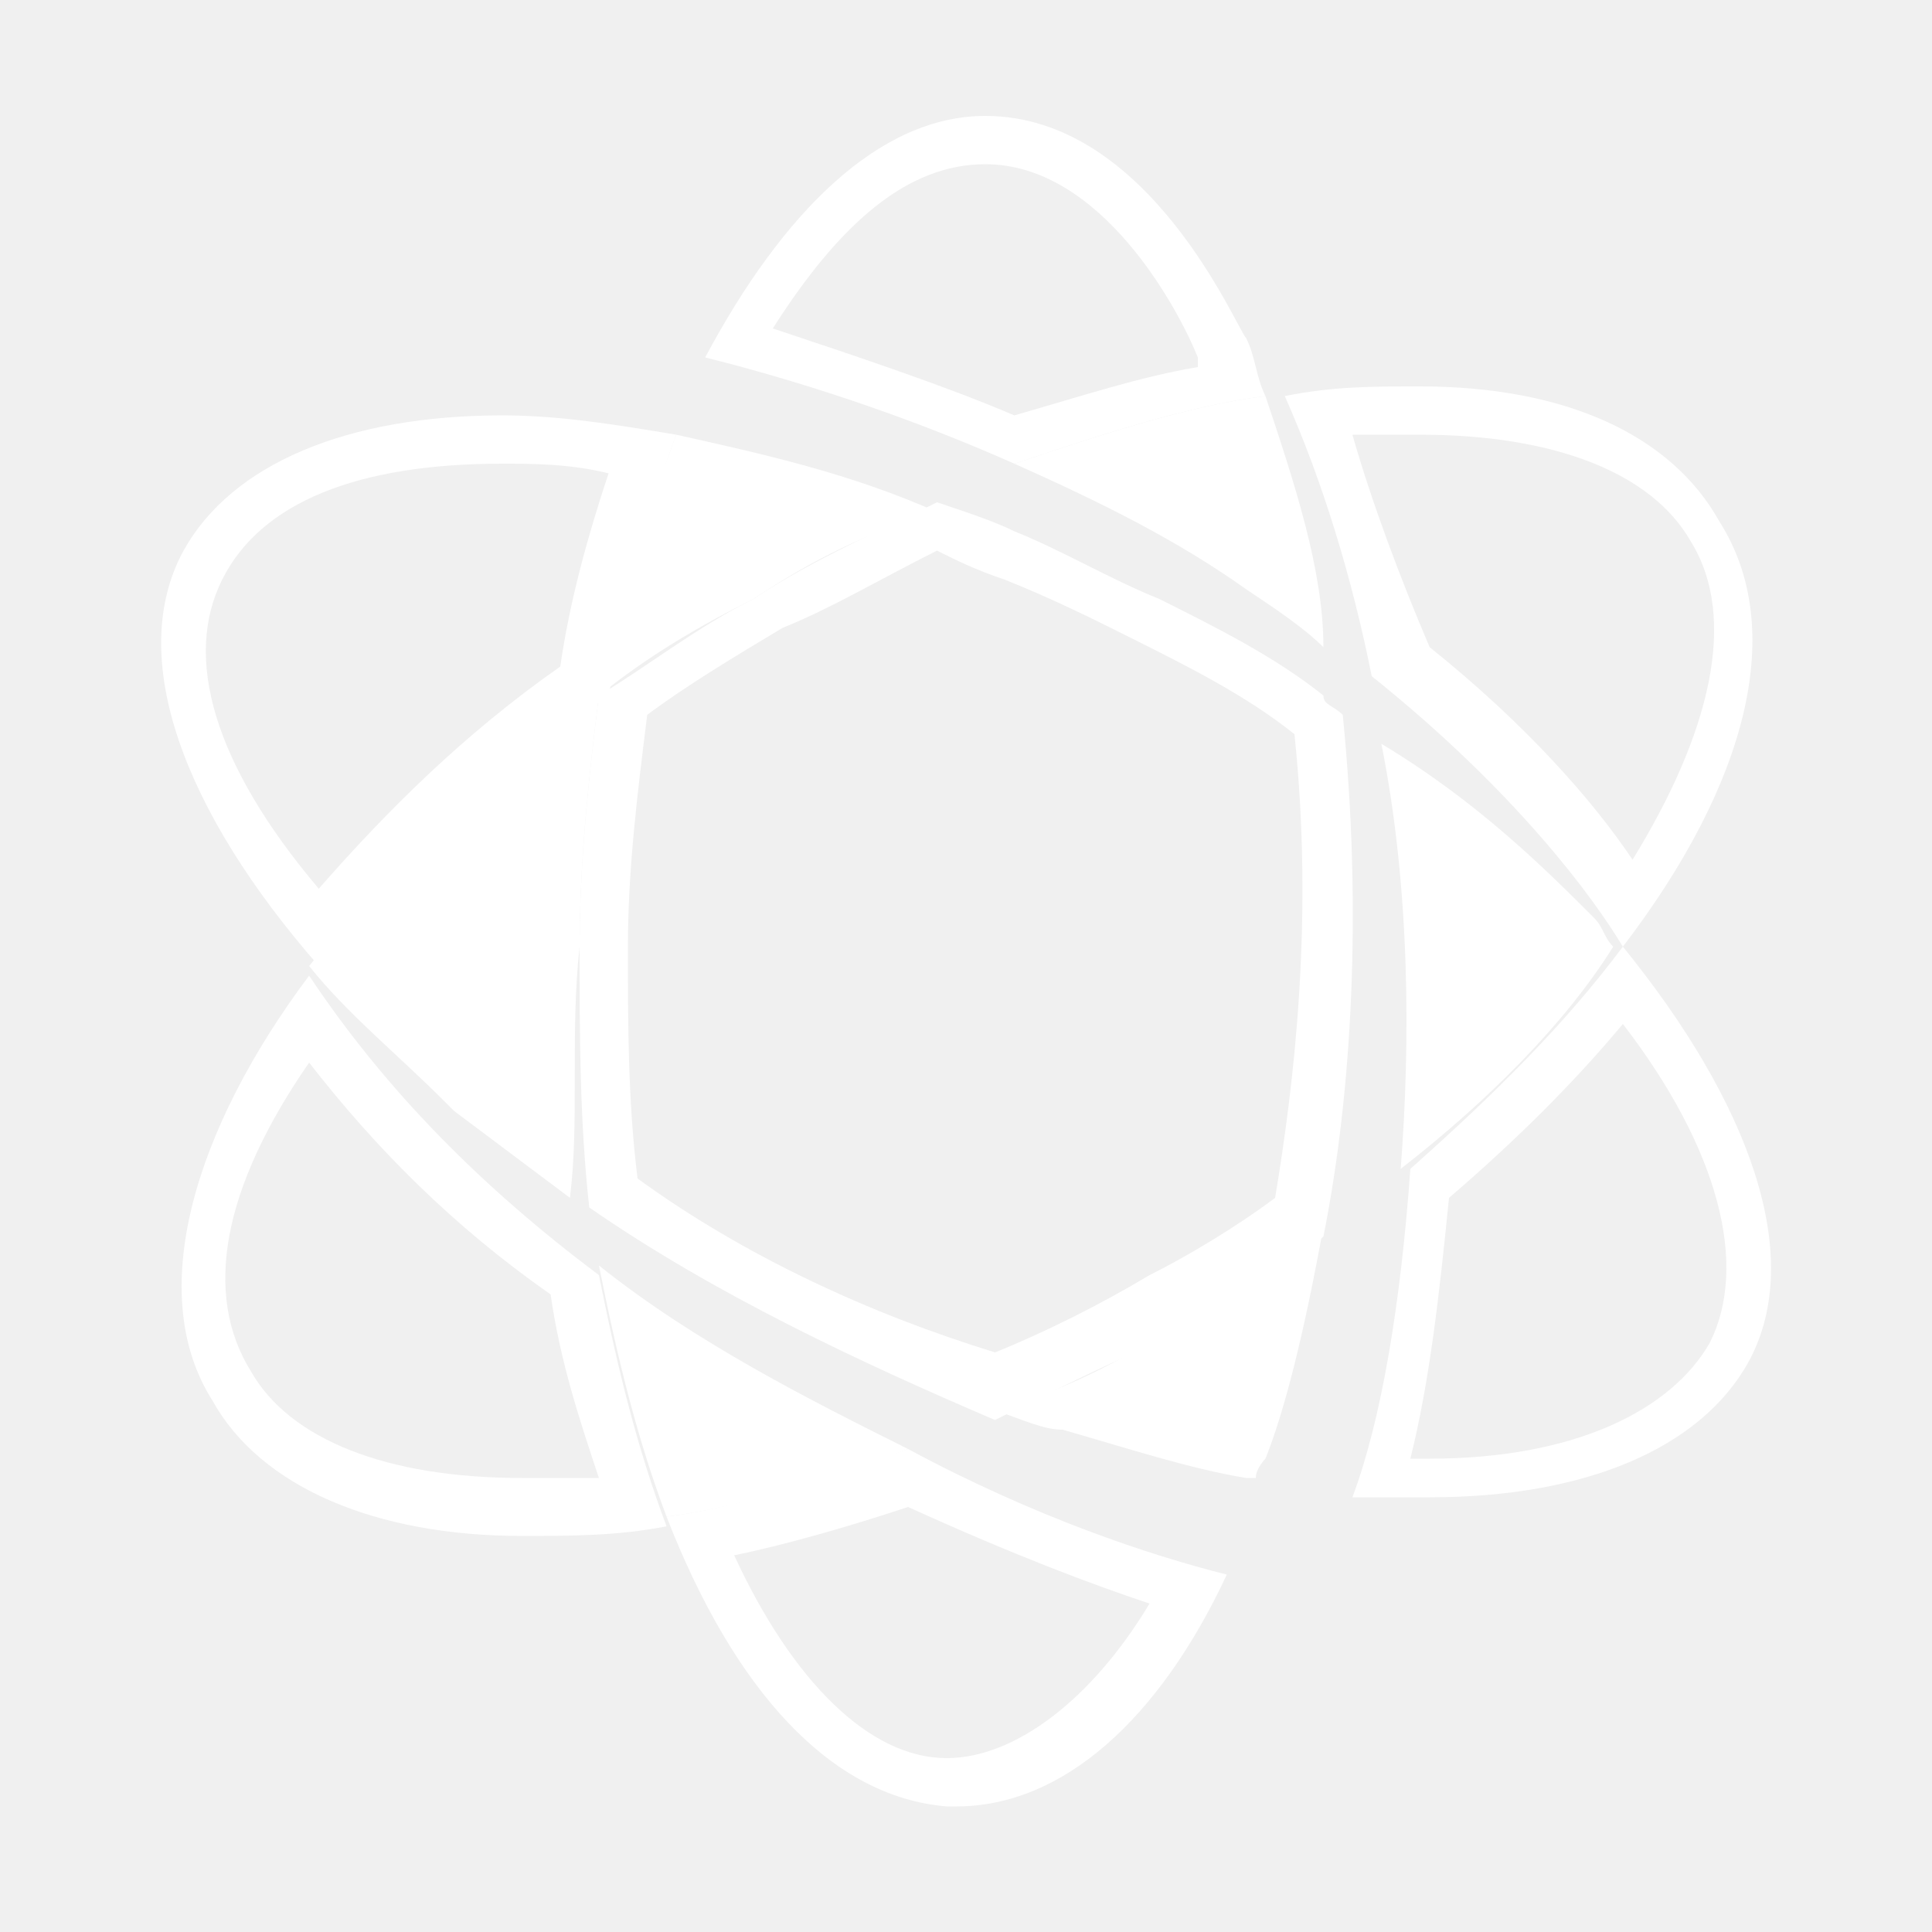
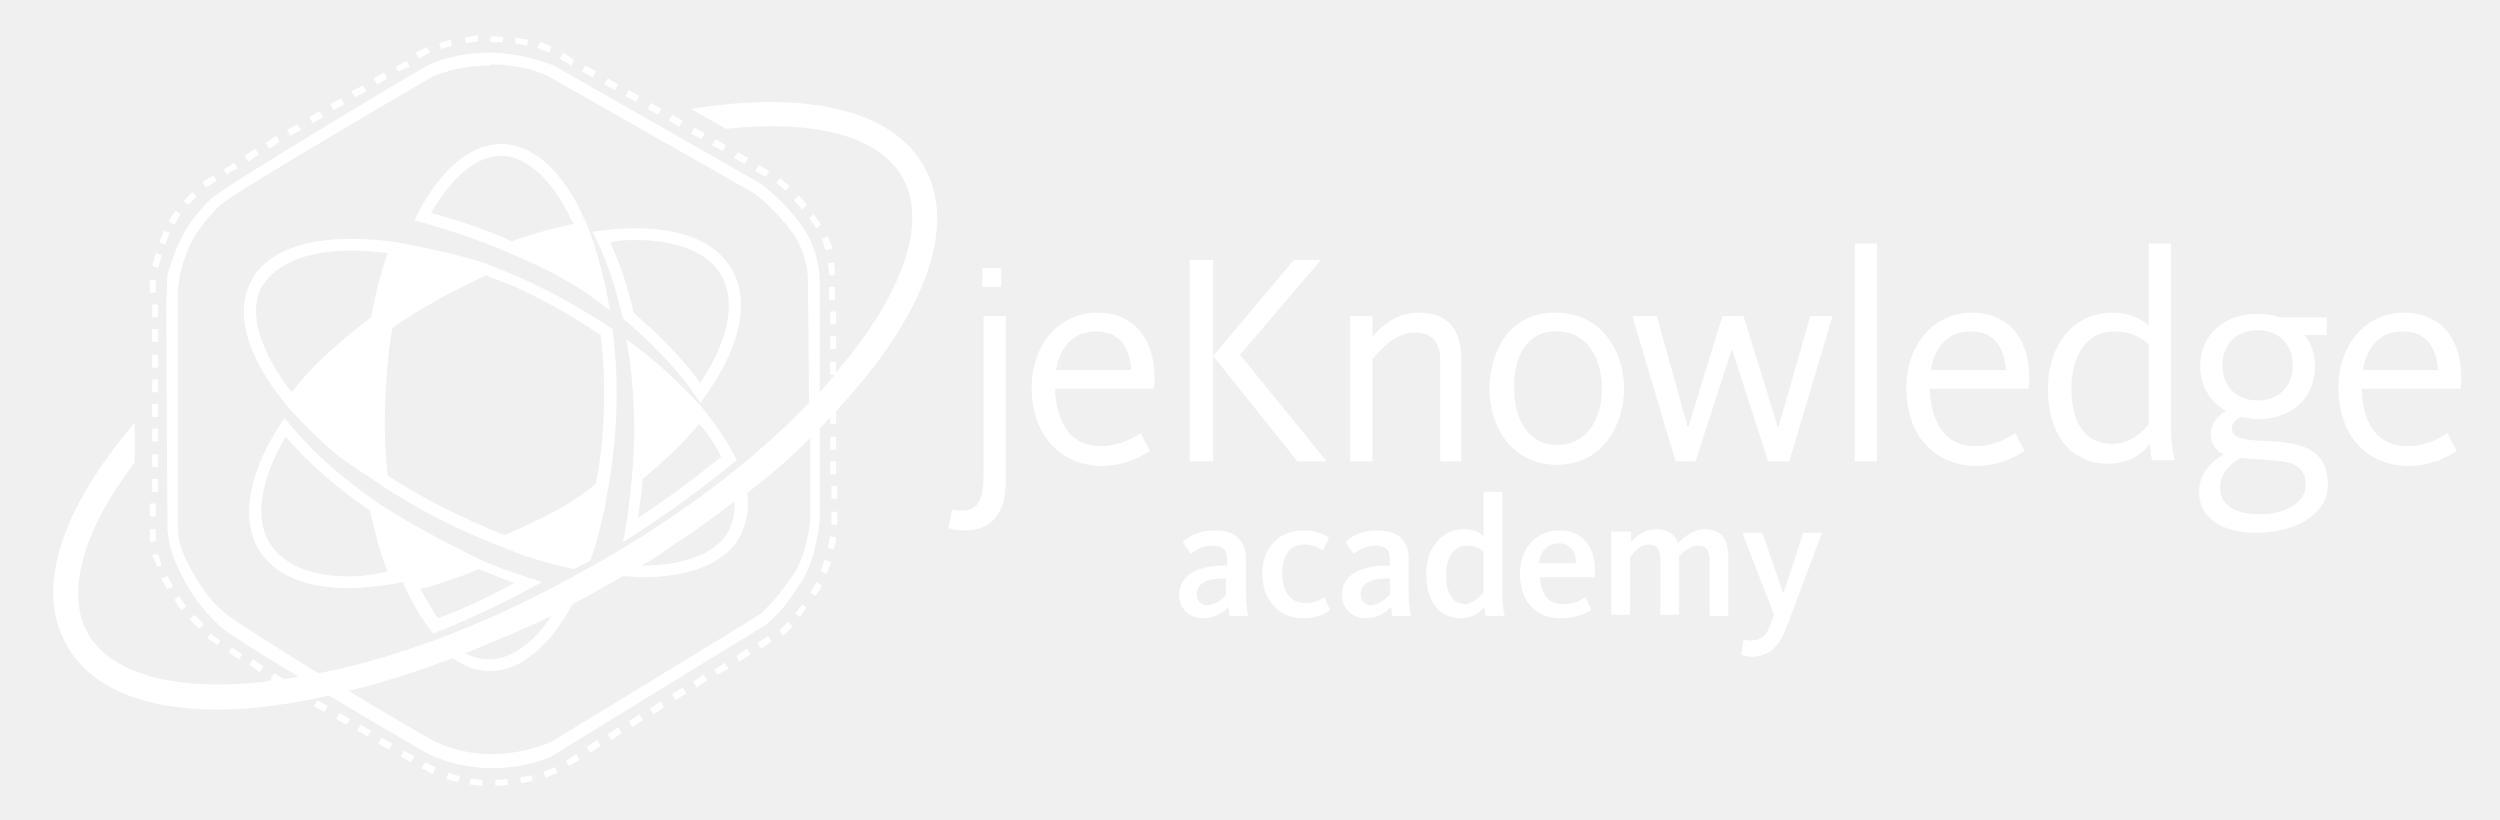
- <svg xmlns="http://www.w3.org/2000/svg" version="1.1" id="Camada_1" x="0px" y="0px" viewBox="0 0 20 20" style="enable-background:new 0 0 20 20;" xml:space="preserve">
+ <svg xmlns="http://www.w3.org/2000/svg" version="1.1" x="0px" y="0px" viewBox="57 41.5 213.5 70" style="enable-background:new 57 41.5 213.5 70;" xml:space="preserve">
  <style type="text/css">
	.st0{fill:#FFFFFF;}
</style>
-   <g id="_x3C_Marca_x3E__20_">
-     <g>
-       <g>
-         <path class="st0" d="M9.7,5.7c0.2,0.1,0.4,0.2,0.7,0.3c0.5,0.2,0.9,0.4,1.3,0.6c0.6,0.3,1.2,0.6,1.7,1l0,0c0.2,1.9,0,3.6-0.2,4.8     c-0.4,0.3-0.9,0.6-1.3,0.8c-0.5,0.3-1.1,0.6-1.6,0.8C9,13.6,7.7,13,6.6,12.2c-0.1-0.8-0.1-1.6-0.1-2.4c0-0.8,0.1-1.6,0.2-2.4     c0.4-0.3,0.9-0.6,1.4-0.9C8.6,6.3,9.1,6,9.7,5.7 M9.7,5.2C9.1,5.5,8.4,5.8,7.8,6.2c-0.6,0.3-1.1,0.7-1.6,1C6.1,8,6,8.9,6,9.8     c0,0.9,0,1.8,0.1,2.7c1.3,0.9,2.8,1.6,4.2,2.2c0.6-0.3,1.2-0.6,1.9-0.9c0.5-0.3,1.1-0.6,1.5-1c0.3-1.5,0.4-3.4,0.2-5.4     c-0.1-0.1-0.2-0.1-0.2-0.2c-0.5-0.4-1.1-0.7-1.7-1C11.5,6,11,5.7,10.5,5.5C10.3,5.4,10,5.3,9.7,5.2L9.7,5.2z" />
+   <g id="Camada_2">
+ </g>
+   <g id="Camada_1">
+     <g id="_x3C_Logo_x3E__1_">
+       <g id="_x3C_Logo_Ass_x3E__1_">
+         <g id="_x3C_Assinatura_x3E__1_">
+           <path class="st0" d="M157.7,92.3c0-1.9,2-2.5,3.8-2.5h0.3v-0.5c0-0.9-0.4-1.2-1.3-1.2c-0.7,0-1.3,0.3-1.8,0.7l-0.7-1      c0.6-0.6,1.5-1,2.7-1c1.8,0,2.7,0.8,2.7,2.5v2.9c0,0.8,0.1,1.5,0.2,1.9H162c0-0.2-0.1-0.6-0.1-0.8c-0.4,0.5-1.2,1-2.1,1      C158.6,94.3,157.7,93.5,157.7,92.3z M161.7,92.3v-1.4h-0.3c-1.3,0-2.2,0.4-2.2,1.4c0,0.6,0.5,0.9,0.9,0.9      C160.9,93.1,161.4,92.7,161.7,92.3z" />
+           <path class="st0" d="M164.8,90.5c0-2.4,1.6-3.7,3.5-3.7c1.2,0,1.8,0.4,2.2,0.6l-0.5,1.1c-0.4-0.2-0.8-0.5-1.6-0.5      c-1.3,0-1.9,1-1.9,2.5c0,1.4,0.6,2.5,2,2.5c0.9,0,1.4-0.4,1.6-0.5l0.5,1.1c-0.3,0.2-1,0.7-2.3,0.7      C166.1,94.3,164.8,92.6,164.8,90.5z" />
+           <path class="st0" d="M171.6,92.3c0-1.9,2-2.5,3.8-2.5h0.3v-0.5c0-0.9-0.4-1.2-1.3-1.2c-0.7,0-1.3,0.3-1.8,0.7l-0.7-1      c0.6-0.6,1.5-1,2.7-1c1.8,0,2.7,0.8,2.7,2.5v2.9c0,0.8,0.1,1.5,0.2,1.9h-1.6c0-0.2-0.1-0.6-0.1-0.8c-0.4,0.5-1.2,1-2.1,1      C172.5,94.3,171.6,93.5,171.6,92.3z M175.7,92.3v-1.4h-0.3c-1.3,0-2.2,0.4-2.2,1.4c0,0.6,0.5,0.9,0.9,0.9      C174.8,93.1,175.3,92.7,175.7,92.3z" />
+           <path class="st0" d="M178.8,90.5c0-2.3,1.4-3.8,3.2-3.8c0.8,0,1.3,0.2,1.7,0.6v-3.8h1.6v8.8c0,0.7,0.1,1.4,0.2,1.8h-1.6      c-0.1-0.2-0.1-0.5-0.1-0.8c-0.5,0.6-1.2,1-2,1C179.9,94.3,178.8,92.9,178.8,90.5z M183.7,92.1v-3.5c-0.4-0.3-0.8-0.5-1.4-0.5      c-1.2,0-1.8,1-1.8,2.5s0.5,2.5,1.7,2.5C182.7,93,183.3,92.6,183.7,92.1z" />
+           <path class="st0" d="M186.8,90.5c0-2.2,1.4-3.7,3.4-3.7c1.9,0,3,1.3,3,3.4c0,0.2,0,0.4,0,0.6h-4.7c0.1,1.3,0.6,2.3,2,2.3      c1,0,1.6-0.4,1.9-0.6l0.5,1.1c-0.4,0.2-1.2,0.7-2.6,0.7C188,94.3,186.8,92.7,186.8,90.5z M191.6,89.6c0-0.9-0.4-1.7-1.5-1.7      c-1,0-1.5,0.7-1.7,1.7H191.6z" />
+           <path class="st0" d="M194.8,86.9h1.5v0.9c0.3-0.4,1-1.1,2.2-1.1c1,0,1.6,0.5,1.8,1.2c0.6-0.6,1.3-1.2,2.3-1.2c1.5,0,2,1,2,2.3      v5.1H203v-4.7c0-0.8-0.2-1.3-1-1.3c-0.7,0-1.3,0.6-1.6,0.9v5h-1.6v-4.7c0-0.8-0.3-1.3-1-1.3c-0.9,0-1.4,0.9-1.6,1.1V94h-1.6      v-7.1H194.8z" />
+           <path class="st0" d="M205.7,97.4l0.2-1.3c0.1,0,0.2,0.1,0.6,0.1c1,0,1.4-0.5,1.7-1.4l0.3-0.8l-2.7-7h1.7l1.8,5.2l0,0L211,87h1.6      l-3,8c-0.6,1.5-1.3,2.6-3.1,2.6C206.1,97.5,205.8,97.5,205.7,97.4z" />
+         </g>
+         <g id="_x3C_Logótipo_x3E__2_">
+           <path class="st0" d="M138,86.6l0.3-1.6c0.1,0.1,0.4,0.1,0.9,0.1c1.4,0,1.8-1.1,1.8-3V68.5h1.9v14c0,2.6-1,4.3-3.5,4.3      C138.5,86.8,138.1,86.6,138,86.6z" />
+           <path class="st0" d="M145.1,74.6c0-3.6,2.3-6.4,5.6-6.4c3.1,0,4.9,2.2,4.9,5.6c0,0.3,0,0.6-0.1,0.9h-8.4      c0.1,2.6,1.1,4.9,3.9,4.9c1.7,0,2.9-0.8,3.4-1.1l0.8,1.5c-0.6,0.4-2,1.3-4.3,1.3C147.1,81.1,145.1,78.2,145.1,74.6z M153.6,73.1      c-0.1-1.8-0.9-3.3-3-3.3c-2,0-3.1,1.4-3.4,3.3H153.6z" />
+           <path class="st0" d="M158.6,63.7h2v17.2h-2V63.7z M160.6,71.9l6.9-8.2h2.3l-6.9,8.1l7.4,9.1h-2.5L160.6,71.9z" />
+           <path class="st0" d="M172.3,68.5h1.9v1.8c1.1-1.4,2.5-2.1,4-2.1c2.6,0,3.6,1.7,3.6,3.9v8.8H180v-8.5c0-1.5-0.5-2.5-2.2-2.5      c-1.4,0-2.7,1.1-3.6,2.3v8.7h-1.9V68.5z" />
+           <path class="st0" d="M184.2,74.7c0-2.9,1.5-6.5,5.6-6.5c4.2,0,5.9,3.6,5.9,6.5c0,2.9-1.7,6.5-5.8,6.5      C185.8,81.1,184.2,77.6,184.2,74.7z M193.8,74.7c0-2.7-1.3-4.9-3.9-4.9c-2.6,0-3.6,2.2-3.6,4.8c0,2.7,1.2,4.9,3.7,4.9      S193.8,77.3,193.8,74.7z" />
+           <path class="st0" d="M196.4,68.5h2.1l2.6,9.4h0.1l2.9-9.4h1.8l2.9,9.4h0.1l2.7-9.4h1.9l-3.7,12.4H208l-3.1-9.6l0,0l-3.1,9.6      h-1.7L196.4,68.5z" />
+           <path class="st0" d="M215.4,62.3h1.9v18.6h-1.9V62.3z" />
+           <path class="st0" d="M219.8,74.6c0-3.6,2.3-6.4,5.6-6.4c3.1,0,4.9,2.2,4.9,5.6c0,0.3,0,0.6-0.1,0.9h-8.4      c0.1,2.6,1.1,4.9,3.9,4.9c1.7,0,2.9-0.8,3.4-1.1l0.8,1.5c-0.6,0.4-2,1.3-4.3,1.3C221.7,81.1,219.8,78.2,219.8,74.6z M228.3,73.1      c-0.1-1.8-0.9-3.3-3-3.3c-2,0-3.1,1.4-3.4,3.3H228.3z" />
+           <path class="st0" d="M231.9,74.7c0-3.9,2.3-6.5,5.5-6.5c1.3,0,2.3,0.4,3.1,1.1v-7h1.9v16c0,0.9,0.2,1.9,0.3,2.5h-1.9      c-0.1-0.3-0.2-1-0.2-1.4c-0.8,1.1-2.1,1.7-3.6,1.7C234,81.1,231.9,78.8,231.9,74.7z M240.5,77.7v-6.8c-0.8-0.7-1.7-1.1-3-1.1      c-2.3,0-3.6,2.1-3.6,4.8c0,2.8,1,4.8,3.5,4.8C238.5,79.4,239.7,78.8,240.5,77.7z" />
+           <path class="st0" d="M244.8,83.5c0-1.4,0.9-2.5,2.1-3.2c-0.7-0.3-1.1-0.9-1.1-1.8c0-0.8,0.6-1.5,1.3-1.9      c-1.4-0.8-2.2-2.2-2.2-3.8c0-2.6,1.9-4.5,4.9-4.5c0.7,0,1.3,0.1,1.9,0.3h4v1.5h-1.9c0.6,0.7,0.9,1.7,0.9,2.7      c0,2.6-1.9,4.5-4.9,4.5c-0.5,0-0.9-0.1-1.4-0.2c-0.6,0.3-0.8,0.6-0.8,1c0,0.7,0.8,0.9,1.8,1c2.7,0.2,6.4-0.1,6.4,3.8      c0,2.6-2.9,4.1-6.1,4.1C247,87,244.8,85.9,244.8,83.5z M253.9,82.9c0-2-1.8-2-3.2-2.1c-0.8-0.1-1.6-0.1-2.4-0.2      c-1.1,0.7-1.7,1.5-1.7,2.6c0,1.2,1,2.2,3.2,2.2C252.2,85.5,253.9,84.4,253.9,82.9z M252.8,72.7c0-1.7-1.1-3-3-3s-3,1.3-3,3      c0,1.7,1.1,3,3,3S252.8,74.4,252.8,72.7z" />
+           <path class="st0" d="M256.7,74.6c0-3.6,2.3-6.4,5.6-6.4c3.1,0,4.9,2.2,4.9,5.6c0,0.3,0,0.6-0.1,0.9h-8.4c0,2.6,1.1,4.9,3.9,4.9      c1.7,0,2.9-0.8,3.4-1.1l0.8,1.5c-0.6,0.4-2,1.3-4.3,1.3C258.6,81.1,256.7,78.2,256.7,74.6z M265.2,73.1c-0.1-1.8-0.9-3.3-3-3.3      c-2,0-3.1,1.4-3.4,3.3H265.2z" />
+           <rect x="140.9" y="64.4" class="st0" width="1.6" height="1.6" />
+         </g>
      </g>
      <g>
-         <path class="st0" d="M5.2,4.8c0.3,0,0.7,0,1.1,0.1c-0.2,0.6-0.4,1.3-0.5,2c-1,0.7-1.8,1.5-2.5,2.3C2.2,7.9,1.9,6.8,2.3,6     C2.7,5.2,3.7,4.8,5.2,4.8 M5.2,4.3c-1.6,0-2.8,0.5-3.3,1.4c-0.6,1.1,0,2.7,1.4,4.3c0.7-1,1.8-2,3-2.8c0.2-1,0.4-1.9,0.7-2.7     C6.4,4.4,5.8,4.3,5.2,4.3L5.2,4.3z" />
-       </g>
-       <g>
-         <path class="st0" d="M16.8,10.6c1,1.3,1.3,2.5,0.9,3.3c-0.4,0.7-1.4,1.2-2.9,1.2c-0.1,0-0.1,0-0.2,0c0.2-0.8,0.3-1.7,0.4-2.7     C15.7,11.8,16.3,11.2,16.8,10.6 M16.8,9.8c-0.6,0.8-1.3,1.5-2.2,2.3c-0.1,1.4-0.3,2.6-0.6,3.4c0.3,0,0.6,0,0.8,0     c1.6,0,2.8-0.5,3.3-1.4C18.7,13,18.1,11.4,16.8,9.8L16.8,9.8z" />
-       </g>
-       <g>
-         <path class="st0" d="M10.2,1.7L10.2,1.7c1.2,0,2,1.5,2.2,2c0,0,0,0,0,0.1c-0.6,0.1-1.2,0.3-1.9,0.5C9.8,4,8.9,3.7,8,3.4     C8.7,2.3,9.4,1.7,10.2,1.7 M10.2,1.2c-1.1,0-2.1,1-2.9,2.5c1.2,0.3,2.3,0.7,3.2,1.1c0.9-0.3,1.8-0.6,2.6-0.7     C13,3.9,13,3.7,12.9,3.5C12.8,3.4,11.9,1.2,10.2,1.2C10.2,1.2,10.2,1.2,10.2,1.2L10.2,1.2z" />
-       </g>
-       <g>
-         <path class="st0" d="M9.4,15.6c1.1,0.5,1.9,0.8,2.5,1c-0.6,1-1.4,1.6-2.1,1.6c0,0,0,0,0,0c-0.8,0-1.6-0.8-2.2-2.1     C8.1,16,8.8,15.8,9.4,15.6 M9.4,15c-0.9,0.3-1.7,0.6-2.5,0.7c0.7,1.8,1.7,2.9,2.9,3c0,0,0,0,0.1,0c1.1,0,2.1-0.9,2.8-2.4     C11.9,16.1,10.7,15.7,9.4,15L9.4,15z" />
-       </g>
-       <g>
-         <path class="st0" d="M3.2,11c0.7,0.9,1.5,1.7,2.5,2.4c0.1,0.7,0.3,1.3,0.5,1.9c-0.3,0-0.6,0-0.8,0c-1.4,0-2.4-0.4-2.8-1.1     C2.1,13.4,2.3,12.3,3.2,11 M3.2,10.1c-1.2,1.6-1.7,3.3-1,4.4c0.5,0.9,1.7,1.4,3.2,1.4c0.5,0,1,0,1.5-0.1     c-0.3-0.8-0.5-1.6-0.7-2.6C5,12.3,4,11.3,3.2,10.1L3.2,10.1z" />
-       </g>
-       <g>
-         <path class="st0" d="M14.7,4.5c1.4,0,2.4,0.4,2.8,1.1c0.5,0.8,0.2,2-0.6,3.3c-0.4-0.6-1.1-1.4-2.1-2.2C14.5,6,14.2,5.2,14,4.5     C14.2,4.5,14.4,4.5,14.7,4.5 M14.7,4c-0.5,0-0.9,0-1.4,0.1C13.7,5,14,6,14.2,7c1.5,1.2,2.3,2.3,2.6,2.8c1.3-1.7,1.7-3.3,1-4.4     C17.3,4.5,16.2,4,14.7,4L14.7,4z" />
-       </g>
-     </g>
-     <g>
-       <g>
-         <path class="st0" d="M14.8,11.5c0-1.1,0-2.3-0.1-3.3c0.8,0.6,1.3,1.2,1.7,1.5c0,0,0.1,0.1,0.1,0.1C16,10.4,15.4,11,14.8,11.5z" />
-         <path class="st0" d="M15,8.8c0.5,0.4,0.9,0.8,1.1,1.1c-0.3,0.4-0.7,0.7-1,1.1C15.1,10.2,15.1,9.5,15,8.8 M14.3,7.7     c0.3,1.5,0.3,3.1,0.2,4.4c0.9-0.7,1.7-1.5,2.2-2.3c-0.1-0.1-0.1-0.2-0.2-0.3C16,9,15.3,8.3,14.3,7.7L14.3,7.7z" />
-       </g>
-       <g>
-         <path class="st0" d="M7,15.4c-0.2-0.5-0.4-1.1-0.5-1.8C7.2,14.1,8,14.6,8.7,15C8.2,15.2,7.6,15.3,7,15.4z" />
-         <path class="st0" d="M6.9,14.2c0.4,0.2,0.8,0.5,1.2,0.7c-0.3,0.1-0.6,0.2-0.9,0.2C7.1,14.8,7,14.5,6.9,14.2 M6.2,13.1     c0.2,1,0.4,1.8,0.7,2.6c0.8-0.1,1.7-0.4,2.5-0.7C8.4,14.5,7.2,13.9,6.2,13.1L6.2,13.1z" />
-       </g>
-       <g>
-         <path class="st0" d="M12.9,15.1c-0.6-0.1-1.2-0.3-1.8-0.4c0,0-0.1,0-0.1,0c0.5-0.2,0.9-0.5,1.3-0.7c0.4-0.2,0.7-0.4,1.1-0.7     C13.2,14.1,13,14.8,12.9,15.1L12.9,15.1z" />
-         <path class="st0" d="M13,13.8c-0.1,0.4-0.2,0.7-0.3,1c-0.3-0.1-0.7-0.2-1-0.3c0.3-0.1,0.5-0.3,0.8-0.4C12.6,14,12.8,13.9,13,13.8      M13.7,12.7c-0.5,0.3-1,0.7-1.5,1c-0.6,0.4-1.2,0.7-1.9,0.9c0.3,0.1,0.5,0.2,0.7,0.2c0.7,0.2,1.3,0.4,1.9,0.5c0,0,0,0,0.1,0     c0,0,0,0,0,0c0-0.1,0.1-0.2,0.1-0.2C13.3,14.6,13.5,13.8,13.7,12.7L13.7,12.7z" />
-       </g>
-       <g>
-         <path class="st0" d="M6.6,6.6C6.7,6,6.9,5.3,7.1,4.8C7.7,4.9,8.3,5,9,5.2C8.6,5.5,8.1,5.7,7.7,5.9C7.3,6.2,6.9,6.4,6.6,6.6z" />
-         <path class="st0" d="M7.3,5c0.3,0.1,0.7,0.2,1,0.3C8.1,5.4,7.8,5.6,7.6,5.7C7.4,5.8,7.2,5.9,7,6.1C7.1,5.7,7.2,5.4,7.3,5 M7,4.5     C6.7,5.3,6.4,6.2,6.2,7.2c0.5-0.4,1-0.7,1.6-1c0.6-0.4,1.2-0.7,1.9-0.9C8.8,4.9,7.9,4.7,7,4.5C7,4.5,7,4.5,7,4.5L7,4.5z" />
-       </g>
-       <g>
-         <path class="st0" d="M5.8,12c-0.3-0.2-0.5-0.4-0.8-0.6l-0.1-0.1c-0.5-0.4-0.9-0.8-1.3-1.2C4.2,9.2,5,8.5,5.9,7.7     C5.8,8.4,5.7,9.1,5.7,9.8C5.7,10.5,5.7,11.3,5.8,12z" />
-         <path class="st0" d="M5.6,8.3c-0.1,0.5-0.1,1-0.1,1.5c0,0.6,0,1.1,0,1.6c-0.1-0.1-0.2-0.2-0.4-0.3L5,11c-0.4-0.3-0.8-0.7-1.1-1     C4.4,9.4,4.9,8.9,5.6,8.3 M6.2,7.2C5,8.1,4,9,3.2,10c0.4,0.5,0.9,0.9,1.4,1.4c0,0,0.1,0.1,0.1,0.1c0,0,0,0,0,0     c0.4,0.3,0.8,0.6,1.2,0.9C6,11.6,5.9,10.7,6,9.8C6,8.9,6.1,8,6.2,7.2L6.2,7.2z" />
-       </g>
-       <g>
-         <path class="st0" d="M13.1,5.9c-0.5-0.4-1.2-0.7-1.9-1c0.6-0.2,1.2-0.3,1.7-0.5c0.2,0.5,0.4,1.1,0.5,1.7     C13.3,6.1,13.2,6,13.1,5.9z" />
-         <path class="st0" d="M12.8,4.7C12.9,5,13,5.3,13.1,5.6c-0.4-0.2-0.7-0.4-1.2-0.6C12.2,4.9,12.5,4.8,12.8,4.7 M13.1,4.1     c-0.8,0.1-1.7,0.4-2.6,0.7c0.9,0.4,1.7,0.8,2.4,1.3c0.3,0.2,0.6,0.4,0.8,0.6C13.7,5.9,13.4,5,13.1,4.1L13.1,4.1z" />
+         <path class="st0" d="M127,85.9l0-7.8c0.3-0.3,0.6-0.6,0.9-1v0.6h0.5v-1.1h0c7.4-7.9,10.5-15.7,7.5-20.9     c-2.7-4.8-9.9-6.5-19.9-4.9l3,1.7c7.6-0.8,13.1,0.6,15.1,4.2c2.2,4-0.2,10.2-5.7,16.6v-0.9h-0.5v1.1h0.4c-0.4,0.5-0.9,1-1.3,1.5     l0-9.3c0-0.1,0.1-2.6-1.5-4.9c-1.6-2.2-3.4-3.5-3.5-3.6l-17.7-10.1c-0.1,0-2.2-1-5.3-1.1h-0.3c-2.9,0-5.1,1-5.2,1.1     c-1.8,1-17.5,10.4-18.5,11.4c-1.3,1.3-1.8,2.1-1.8,2.1c0,0.1-1,1.2-1.9,4.4l-0.1,2.2c0,4.5,0.1,18.5,0.1,19.4     c0.1,1.9,0.8,3.3,1.8,5.1c1,1.6,1.3,1.8,1.8,2.4c0.2,0.2,0.4,0.4,0.8,0.8c0.6,0.6,3.5,2.4,6.8,4.4c-0.4,0.1-0.8,0.1-1.2,0.2     L80.4,99l-0.3,0.5l0.2,0.1c-0.2,0-0.4,0-0.5,0.1c-7.7,0.9-13.3-0.6-15.3-4.1c-1.9-3.4-0.5-8.7,4-14.6c0-1.1,0-2.2,0-3.4     c-6.4,7.5-8.5,14.3-5.8,19c2,3.6,6.5,5.5,12.9,5.5c1.4,0,2.9-0.1,4.4-0.3c1.6-0.2,3.4-0.5,5.1-0.9c3.8,2.3,7.5,4.4,8.3,4.9     c0.1,0,2.3,1.3,5.6,1.3c3.2,0,5.4-1.1,5.4-1.2c0,0,17.1-10.5,18.1-11.1l0.1-0.1c1.4-1.3,1.7-1.8,2.9-3.6     C126.7,89.2,127,86.1,127,85.9z M84.2,99c-3.9-2.4-7.2-4.5-7.8-5c-0.4-0.3-0.7-0.6-0.9-0.8c-0.5-0.5-0.7-0.7-1.7-2.2     c-1-1.8-1.6-2.9-1.6-4.5c0-0.9,0-14.6,0-19.1v-1.2c0.2-2.5,1.4-4.5,1.4-4.5s0.8-1.3,2.1-2.6C76.3,58.4,87,52.1,94,48     c0.1,0,2-0.9,4.7-0.9L99,47c2.8,0,4.8,1,4.8,1l17.6,10c0.3,0.2,1.9,1.5,3.3,3.4c1.4,2,1.3,4.2,1.3,4.3l0.1,10.2     c-4.8,5-11.4,10-19,14.2C99.3,94.5,91.4,97.6,84.2,99z M119.3,86.7c-1,2-3.7,3.1-7.5,3.1c0.9-0.5,1.8-1.1,2.6-1.7     c1.9-1.2,3.7-2.5,5.3-3.8C119.8,85.2,119.6,86,119.3,86.7z M104.1,94.1c-1.6,2.4-3.5,3.7-5.3,3.7l-0.2,0c-0.6,0-1.2-0.2-1.9-0.5     C99.4,96.2,101.8,95.2,104.1,94.1z M122,93.9c-1.4,0.9-18,11-18,11c-0.1,0-2.1,1-5.1,1c-2.9,0-5-1.2-5-1.2     c-2.1-1.2-4.7-2.7-7.1-4.2c2.9-0.7,5.9-1.7,8.9-2.8c0.9,0.7,2,1.1,3,1.1c0.1,0,0.1,0,0.2,0c2.6,0,5.1-2.2,7-5.7     c0.7-0.4,1.5-0.8,2.2-1.2c0.7-0.4,1.4-0.8,2.1-1.2c0.5,0,1.1,0.1,1.6,0.1c4.1,0,7.3-1.2,8.5-3.7c0.5-1.1,0.7-2.2,0.5-3.5     c2-1.5,3.8-3.1,5.4-4.7l0,7c0,0-0.3,3-1.4,4.6C123.6,92.2,123.2,92.7,122,93.9z" />
+         <rect x="70" y="71.8" class="st0" width="0.5" height="1.1" />
+         <rect x="70" y="73.9" class="st0" width="0.5" height="1.1" />
+         <rect x="70" y="69.6" class="st0" width="0.5" height="1.1" />
+         <polygon class="st0" points="85.7,102.9 86.6,103.4 86.9,102.9 86,102.4    " />
+         <polygon class="st0" points="87.5,103.9 88.4,104.4 88.7,103.9 87.8,103.4    " />
+         <polygon class="st0" points="83.8,101.8 84.7,102.3 85,101.8 84.1,101.3    " />
+         <rect x="69.8" y="84.5" class="st0" width="0.5" height="1.1" />
+         <path class="st0" d="M93.3,106.6l-0.3,0.5l0.4,0.2c0.1,0.1,0.3,0.2,0.6,0.3l0.2-0.6c-0.4-0.1-0.6-0.3-0.7-0.3L93.3,106.6z" />
+         <rect x="70" y="76" class="st0" width="0.5" height="1.1" />
+         <polygon class="st0" points="91.2,106.1 92.1,106.6 92.4,106.1 91.5,105.6    " />
+         <polygon class="st0" points="89.3,105 90.2,105.5 90.5,105 89.6,104.5    " />
+         <rect x="70" y="82.4" class="st0" width="0.5" height="1.1" />
+         <rect x="70" y="80.3" class="st0" width="0.5" height="1.1" />
+         <rect x="70" y="78.1" class="st0" width="0.5" height="1.1" />
+         <path class="st0" d="M70.4,89.9l0.4-0.1c-0.1-0.4-0.2-0.7-0.3-1L70,88.9C70.1,89.2,70.3,89.5,70.4,89.9z" />
+         <path class="st0" d="M71.8,91.6c-0.2-0.3-0.3-0.6-0.5-0.9l-0.5,0.2c0.1,0.3,0.3,0.6,0.5,0.9L71.8,91.6z" />
+         <polygon class="st0" points="70.3,65.6 70.3,65.4 69.8,65.4 69.8,66.5 70.3,66.5    " />
+         <polygon class="st0" points="84.6,51.5 84.3,51 83.4,51.5 83.7,52    " />
+         <path class="st0" d="M97.8,45v-0.5c-0.4,0.1-0.8,0.1-1.1,0.2l0.1,0.5C97.1,45.1,97.5,45.1,97.8,45z" />
+         <path class="st0" d="M99.9,45.1l0.1-0.4c-0.3-0.1-0.7-0.1-1-0.1h-0.1v0.5H99C99.3,45.1,99.6,45.1,99.9,45.1z" />
+         <path class="st0" d="M104.1,45.5c-0.2-0.1-0.5-0.3-1-0.4l-0.2,0.5c0.5,0.2,0.8,0.3,1,0.4L104.1,45.5z" />
+         <path class="st0" d="M102.1,44.9c-0.4-0.1-0.7-0.1-1.1-0.2v0.5c0.3,0.1,0.7,0.1,1,0.2L102.1,44.9z" />
+         <path class="st0" d="M93.5,46.1L93.5,46.1l0.2-0.1c0,0,0-0.1,0-0.2h-0.1l-0.1-0.3l-1,0.5l0.3,0.5L93.5,46.1z" />
+         <path class="st0" d="M95.6,45.4l-0.1-0.5c-0.3,0.1-0.7,0.2-1,0.3l0.2,0.5C95.1,45.5,95.4,45.5,95.6,45.4z" />
+         <polygon class="st0" points="106,46.6 105.1,46 104.8,46.5 105.8,47.1    " />
+         <polygon class="st0" points="91,47.6 92,47.2 91.7,46.7 90.8,47.2 90.9,47.4    " />
+         <polygon class="st0" points="115.3,51.8 114.4,51.3 114.1,51.8 115,52.3    " />
+         <polygon class="st0" points="111.6,49.7 110.7,49.2 110.4,49.7 111.3,50.2    " />
+         <polygon class="st0" points="113.5,50.8 112.6,50.3 112.3,50.8 113.2,51.3    " />
+         <polygon class="st0" points="109.8,48.7 108.9,48.2 108.6,48.7 109.5,49.2    " />
+         <polygon class="st0" points="107.9,47.6 107,47.1 106.7,47.6 107.6,48.1    " />
+         <path class="st0" d="M75.5,56.9l-0.3-0.4c-0.4,0.2-0.7,0.4-0.9,0.6l0.3,0.4C74.8,57.4,75.1,57.2,75.5,56.9z" />
+         <path class="st0" d="M73.8,58.3l-0.4-0.4c-0.2,0.3-0.5,0.5-0.7,0.8l0.4,0.3C73.3,58.7,73.6,58.5,73.8,58.3z" />
+         <rect x="70" y="67.5" class="st0" width="0.5" height="1.1" />
+         <path class="st0" d="M72.4,59.8L72,59.5c-0.4,0.5-0.6,0.9-0.6,0.9l0.5,0.3C71.9,60.7,72.1,60.3,72.4,59.8z" />
+         <path class="st0" d="M77.3,55.9L77,55.4c-0.3,0.2-0.6,0.4-0.9,0.6l0.3,0.4C76.6,56.2,76.9,56,77.3,55.9z" />
+         <path class="st0" d="M70.8,63.3l-0.5-0.2c-0.1,0.4-0.2,0.8-0.3,1.1l0.5,0.2C70.6,64,70.7,63.7,70.8,63.3z" />
+         <path class="st0" d="M71.5,61.4L71,61.2c-0.1,0.3-0.3,0.7-0.4,1l0.5,0.2C71.2,62,71.4,61.7,71.5,61.4z" />
+         <polygon class="st0" points="90.1,48.2 89.8,47.7 88.9,48.2 89.2,48.7    " />
+         <polygon class="st0" points="79.1,54.7 78.8,54.2 77.9,54.8 78.2,55.3    " />
+         <path class="st0" d="M95.1,108c0.3,0.1,0.6,0.2,1,0.3l0.2-0.5c-0.3-0.1-0.7-0.2-1-0.3L95.1,108z" />
+         <polygon class="st0" points="88.3,49.3 88,48.8 87,49.3 87.3,49.8    " />
+         <polygon class="st0" points="86.4,50.4 86.1,49.9 85.2,50.4 85.5,50.9    " />
+         <polygon class="st0" points="82.7,52.6 82.4,52.1 81.5,52.6 81.8,53.1    " />
+         <polygon class="st0" points="80.9,53.6 80.6,53.1 79.7,53.7 80,54.2    " />
+         <path class="st0" d="M70.3,87.2v-0.5h-0.5v0.5c0,0.2,0,0.4,0,0.6l0.5-0.1C70.3,87.5,70.3,87.4,70.3,87.2z" />
+         <path class="st0" d="M124.4,57.4c-0.3-0.3-0.6-0.5-0.8-0.7l-0.3,0.4c0.2,0.2,0.5,0.4,0.8,0.7L124.4,57.4z" />
+         <path class="st0" d="M127.1,60.7c-0.1-0.2-0.3-0.4-0.4-0.6c-0.1-0.1-0.1-0.2-0.2-0.3l-0.4,0.3c0.1,0.1,0.1,0.2,0.2,0.3     c0.2,0.2,0.3,0.4,0.4,0.6L127.1,60.7z" />
+         <rect x="127.9" y="68.1" class="st0" width="0.5" height="1.1" />
+         <rect x="127.9" y="70.2" class="st0" width="0.5" height="1.1" />
+         <path class="st0" d="M76.8,96.8l-0.3,0.4c0.3,0.2,0.6,0.4,0.9,0.6l0.3-0.4C77.4,97.2,77.1,97,76.8,96.8z" />
+         <path class="st0" d="M125.9,59c-0.2-0.3-0.5-0.6-0.7-0.8l-0.4,0.4c0.2,0.3,0.5,0.5,0.7,0.8L125.9,59z" />
+         <path class="st0" d="M78.6,97.8l-0.3,0.5c0.3,0.2,0.6,0.4,0.9,0.6l0.3-0.5C79.2,98.2,78.9,98,78.6,97.8z" />
+         <polygon class="st0" points="116.3,52.4 116,52.9 116.9,53.4 117.2,52.9    " />
+         <polygon class="st0" points="122.7,56.1 121.8,55.6 121.5,56.1 122.4,56.6    " />
+         <polygon class="st0" points="120,54.5 119.7,55 120.6,55.5 120.9,55    " />
+         <polygon class="st0" points="118.1,53.4 117.8,53.9 118.7,54.4 119,53.9    " />
+         <rect x="127.8" y="66" class="st0" width="0.5" height="1.1" />
+         <path class="st0" d="M126.5,91.6l-0.3,0.5l0.4,0.3l0.4-0.5c0-0.1,0.1-0.3,0.2-0.4l-0.5-0.3C126.6,91.4,126.6,91.5,126.5,91.6z" />
+         <path class="st0" d="M127.1,90.3l0.5,0.2c0.1-0.3,0.3-0.7,0.4-1l-0.6-0.2C127.3,89.7,127.2,90,127.1,90.3z" />
+         <path class="st0" d="M127.7,88.3l0.5,0.1c0.1-0.4,0.2-0.7,0.2-1l-0.5-0.1C127.8,87.6,127.8,87.9,127.7,88.3z" />
+         <rect x="128" y="85.2" class="st0" width="0.5" height="1.1" />
+         <rect x="128" y="83" class="st0" width="0.5" height="1.1" />
+         <path class="st0" d="M123.6,95.3L123.6,95.3l0.2,0.5l0.2-0.1c0.3-0.3,0.5-0.5,0.7-0.7l-0.4-0.4C124.1,94.8,123.8,95.1,123.6,95.3     z" />
+         <rect x="127.9" y="78.8" class="st0" width="0.5" height="1.1" />
+         <path class="st0" d="M124.9,93.9l0.4,0.3c0.2-0.3,0.4-0.6,0.6-0.8l-0.4-0.3C125.3,93.4,125.1,93.7,124.9,93.9z" />
+         <path class="st0" d="M127.2,61.9c0.1,0.3,0.2,0.7,0.3,1l0.6-0.2c-0.1-0.3-0.3-0.7-0.4-1L127.2,61.9z" />
+         <path class="st0" d="M127.7,64c0.1,0.4,0.1,0.8,0.1,1h0.5c0-0.2,0-0.6-0.1-1.1L127.7,64z" />
+         <rect x="127.9" y="80.9" class="st0" width="0.5" height="1.1" />
+         <polygon class="st0" points="118,98.7 118.3,99.1 119.2,98.6 118.9,98.1    " />
+         <polygon class="st0" points="110.7,103.1 111,103.6 111.9,103 111.6,102.5    " />
+         <polygon class="st0" points="112.5,102 112.8,102.5 113.7,101.9 113.4,101.4    " />
+         <polygon class="st0" points="114.4,100.8 114.7,101.3 115.6,100.7 115.3,100.2    " />
+         <polygon class="st0" points="116.2,99.7 116.5,100.2 117.4,99.6 117.1,99.1    " />
+         <path class="st0" d="M97.1,108.5c0.4,0,0.7,0.1,1.1,0.1v-0.5c-0.3,0-0.7-0.1-1-0.1L97.1,108.5z" />
+         <polygon class="st0" points="108.9,104.2 109.2,104.7 110.1,104.1 109.8,103.6    " />
+         <path class="st0" d="M99.3,108.1v0.5c0.4,0,0.7,0,1.1-0.1l-0.1-0.5C100,108.1,99.6,108.1,99.3,108.1z" />
+         <path class="st0" d="M75,95.6L74.7,96c0.2,0.1,0.5,0.3,0.9,0.6l0.2-0.4C75.5,96,75.2,95.8,75,95.6z" />
+         <polygon class="st0" points="107.1,105.3 107.4,105.8 108.3,105.2 108,104.7    " />
+         <path class="st0" d="M103.4,107.4l0.2,0.5c0.5-0.2,0.8-0.3,1-0.4l-0.2-0.5C104.2,107.1,103.9,107.2,103.4,107.4z" />
+         <polygon class="st0" points="105.3,106.5 105.6,106.9 106.5,106.4 106.2,105.9    " />
+         <path class="st0" d="M101.4,107.9l0.1,0.5c0.3-0.1,0.7-0.1,1-0.2l-0.1-0.5C102.1,107.8,101.7,107.8,101.4,107.9z" />
+         <path class="st0" d="M72.3,92.4l-0.4,0.3c0.2,0.4,0.4,0.7,0.6,0.9l0.4-0.3C72.7,93,72.5,92.8,72.3,92.4z" />
+         <path class="st0" d="M74,95.2l0.4-0.4c-0.2-0.2-0.3-0.3-0.4-0.4c-0.2-0.2-0.3-0.3-0.4-0.4l-0.4,0.4c0.1,0.1,0.3,0.3,0.4,0.4     C73.7,94.9,73.9,95.1,74,95.2z" />
+         <polygon class="st0" points="119.9,97.5 120.1,98 121.1,97.4 120.8,96.9    " />
+         <polygon class="st0" points="121.7,96.4 122,96.9 122.9,96.3 122.6,95.8    " />
+         <path class="st0" d="M116.8,75.9c3.2-4.2,4.4-8.4,2.7-11.4c-1.4-2.4-4.3-3.5-8.2-3.5c-1.2,0-2.4,0.1-3.7,0.3     c1.2,2.3,2,4.8,2.6,7.4C113.9,71.8,116,74.6,116.8,75.9z M111.3,62c3.6,0,6.2,1.1,7.3,3c1.3,2.3,0.6,5.6-1.8,9.2     c-1-1.4-2.8-3.5-5.7-6c-0.5-2.3-1.2-4.3-2-6C109.9,62,110.6,62,111.3,62z" />
+         <path class="st0" d="M116.2,75.5c-1.4-1.5-3.3-3.3-5.7-5c0.7,3.9,0.8,7.9,0.5,11.4c-0.2,2.1-0.4,4.1-0.8,5.9     c3.5-2.2,6.8-4.6,9.7-7c-0.7-1.5-1.8-3.1-3.1-4.7C116.6,75.9,116.4,75.7,116.2,75.5z M118.6,80.5c-2.2,1.8-4.6,3.6-7.1,5.2     c0.1-1,0.3-2.1,0.4-3.3c2-1.7,3.6-3.2,4.8-4.7C117.6,78.7,118.2,79.7,118.6,80.5z" />
+         <path class="st0" d="M89.5,84.6c-3.1-2.1-5.9-4.5-8.2-7.4c-3,4.3-3.9,8.6-2.1,11.4c1.5,2.3,4.6,3.3,8.5,3.1     c1.2-0.1,2.4-0.2,3.7-0.5c0.8,1.8,1.6,3.2,2.6,4.4c3.1-1.2,6.2-2.7,9.3-4.4c-1.6-0.5-3.5-1.1-5.5-2     C95.2,87.9,92.3,86.4,89.5,84.6z M87.7,90.7c-3.7,0.2-6.3-0.8-7.6-2.7c-1.4-2.1-0.9-5.5,1.3-9.2c2,2.3,4.4,4.4,7.2,6.3     c0.5,2.1,0.9,3.8,1.5,5.2C89.3,90.5,88.5,90.6,87.7,90.7z M94.4,94.3c-0.5-0.7-1-1.6-1.5-2.5c1.6-0.4,3.3-1,5-1.7     c1.1,0.5,2.1,0.8,3,1.2C98.7,92.5,96.6,93.5,94.4,94.3z" />
+         <path class="st0" d="M106.9,66.4c0.8,0.6,1.5,1.1,2.2,1.6c-0.4-2.2-0.9-4.4-1.7-6.6c-0.2-0.5-0.4-1.1-0.7-1.6     c-0.1-0.3-2.5-5.8-6.7-6c-0.1,0-0.1,0-0.2,0c-2.8,0-5.5,2.5-7.4,6.5c3.1,0.9,5.9,1.8,8.3,2.9C103.1,64.2,105.2,65.3,106.9,66.4z      M99.8,54.8l0.1,0c3.6,0.2,5.8,5.3,5.8,5.3l0,0.1l0.1,0.1c0.1,0.1,0.1,0.2,0.2,0.3c-1.8,0.4-3.6,0.9-5.3,1.5     c-2.2-1-4.6-1.8-6.9-2.4C95.6,56.6,97.7,54.8,99.8,54.8z" />
+         <path class="st0" d="M108.9,83.4c0.7-3.8,1.1-8.7,0.4-13.8c-0.2-0.1-0.4-0.3-0.6-0.4c-1.4-0.9-2.9-1.8-4.4-2.6     c-1.2-0.6-2.4-1.2-3.6-1.7c-0.7-0.3-1.5-0.6-2.2-0.9c-2.2-0.7-4.5-1.2-7-1.7c-1.6-0.3-3.1-0.4-4.5-0.4c-4.2,0-7.4,1.2-8.6,3.7     c-1.5,2.9,0,7,3.5,11c1.1,1.2,2.3,2.4,3.7,3.6c0.1,0.1,0.2,0.2,0.4,0.3c1,0.8,2.1,1.4,3.2,2.2c0,0,0,0,0,0c0,0,0,0,0,0     c0,0,0,0,0,0c0,0,0,0,0,0c3.4,2.3,7.2,4.2,10.9,5.6c0.8,0.3,1.2,0.5,1.8,0.7c1.3,0.4,2.7,0.8,4.1,1.1c0.3-0.1,0.5-0.3,0.8-0.4     c0.2-0.1,0.4-0.2,0.6-0.3C107.9,88,108.5,85.9,108.9,83.4z M88.7,68.6c-2.8,2.1-5.1,4.2-6.8,6.4c-2.7-3.5-3.7-6.8-2.6-8.9     c1.1-2,3.8-3.2,7.7-3.2c1,0,2,0.1,3.1,0.2C89.5,64.9,89,66.8,88.7,68.6z M104.5,85.1c-1.5,0.8-3,1.5-4.4,2.1     c-3.5-1.4-7-3.1-10-5.1c-0.2-2-0.3-4.1-0.2-6.3c0.1-2.5,0.3-4.5,0.6-6.3c1.3-0.9,2.5-1.6,3.7-2.3c1.4-0.8,2.9-1.5,4.3-2.2     c0.2,0.1,0.5,0.2,0.7,0.3c0.4,0.1,0.7,0.3,1.1,0.4c1.2,0.5,2.4,1.1,3.5,1.7c1.4,0.7,2.8,1.6,4.3,2.6l0.1,0l0,0     c0,0,0.1,0.1,0.1,0.1c0.6,5,0.2,9.6-0.4,12.7C106.7,83.8,105.6,84.5,104.5,85.1z" />
      </g>
    </g>
  </g>
</svg>
